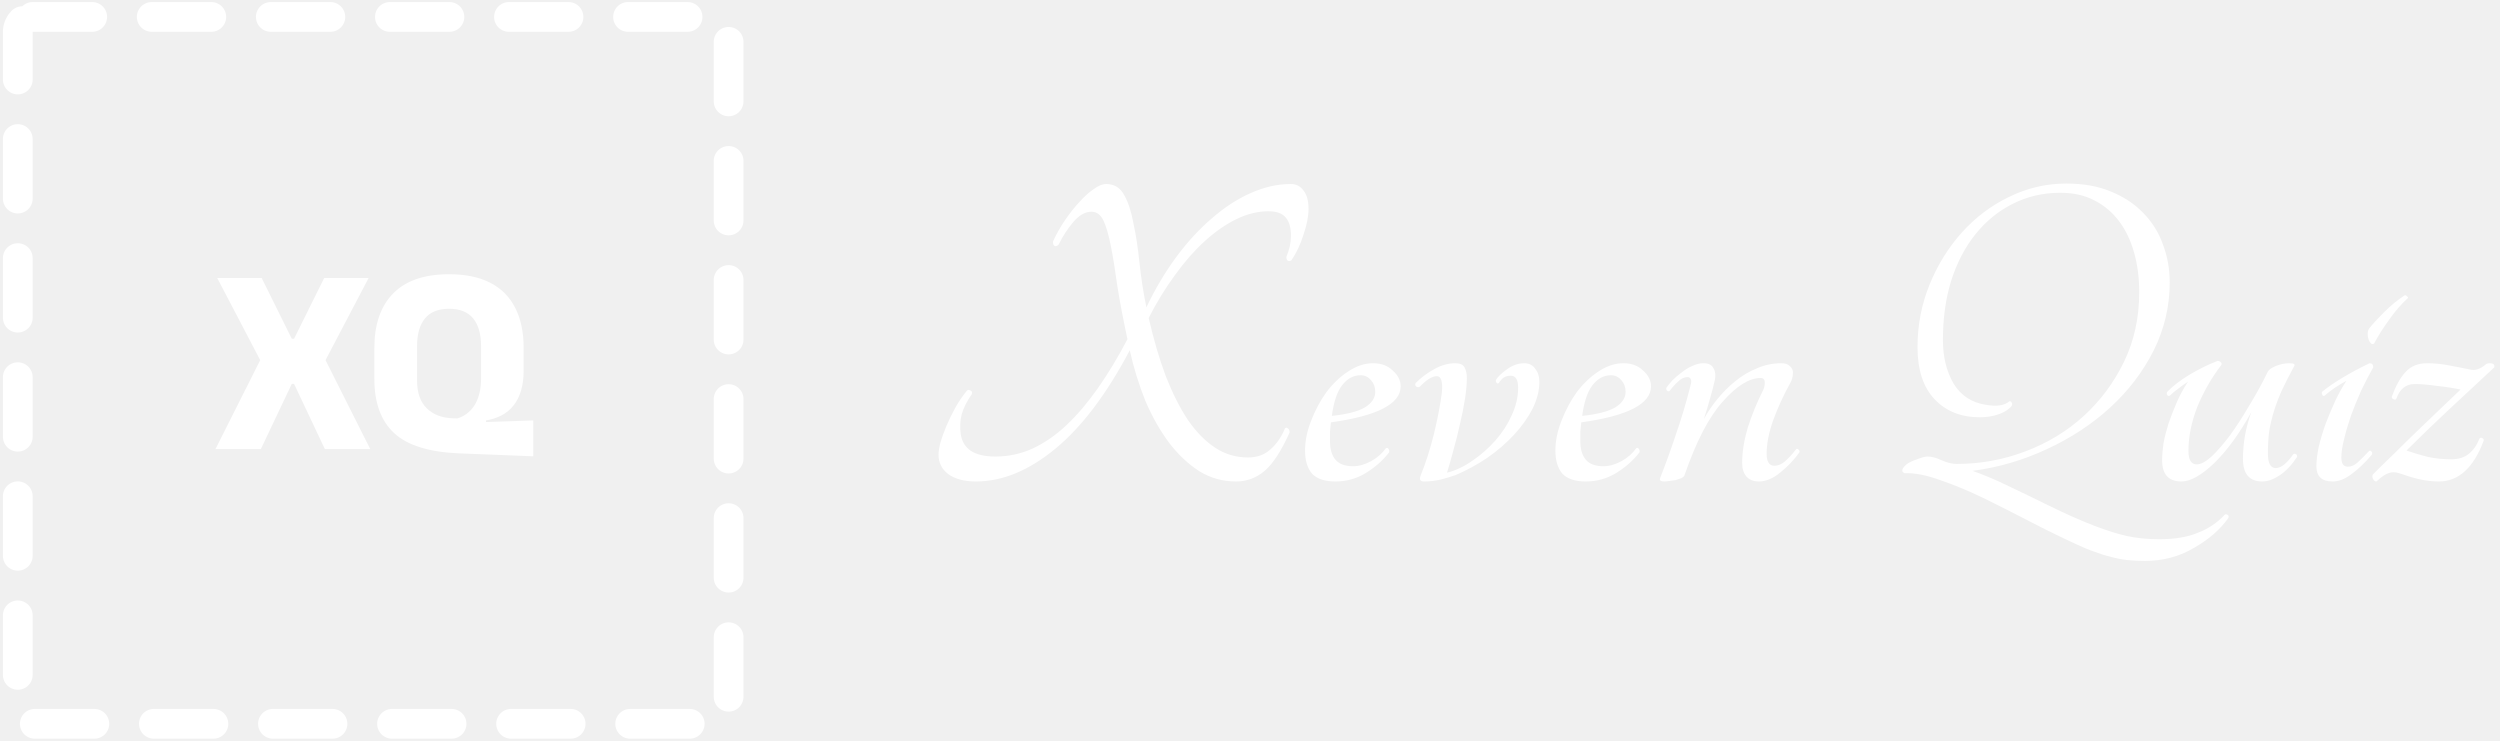
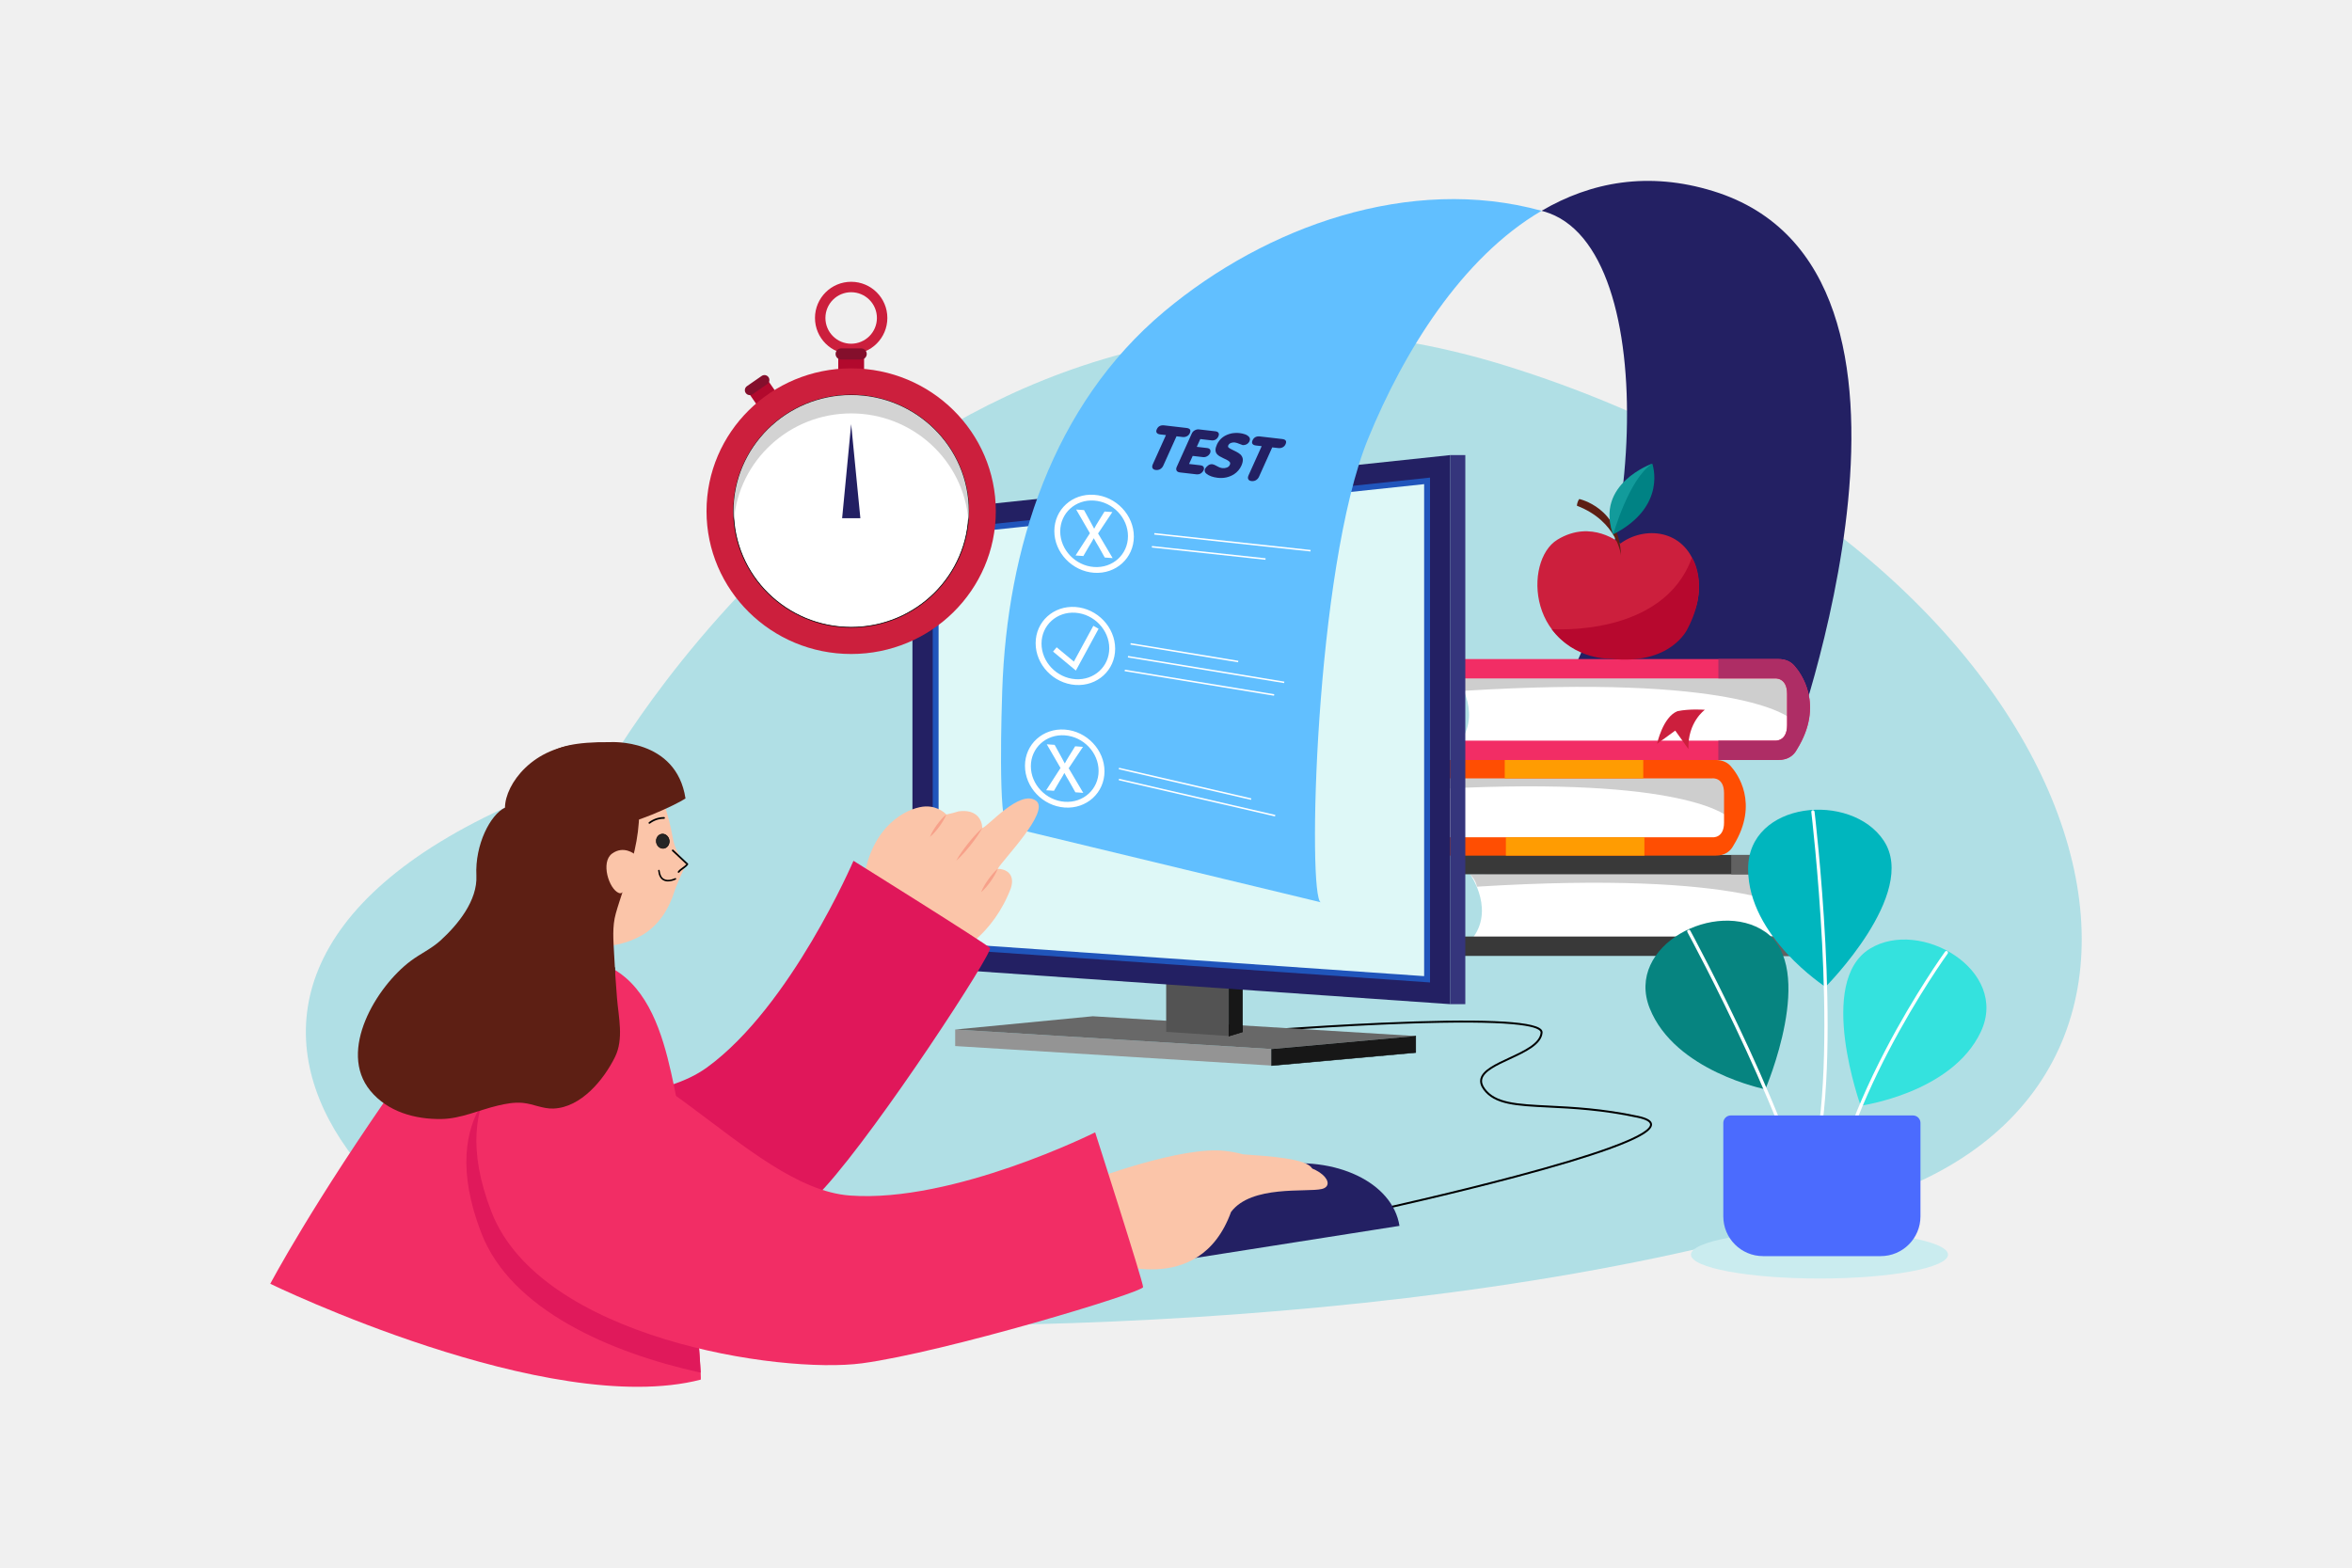
- <svg xmlns="http://www.w3.org/2000/svg" width="270" height="80" viewBox="0 0 270 80" fill="none">
-   <path d="M28.173 48.5H23.271L28.346 38.408V39.362L23.459 30.022H28.26L31.513 36.586H31.759L35.012 30.022H39.812L34.911 39.362V38.408L39.986 48.5H35.084L31.759 41.459H31.513L28.173 48.5ZM57.593 45.406V49.281L49.583 48.963C46.335 48.828 43.998 48.1 42.571 46.779C41.144 45.459 40.431 43.507 40.431 40.924V37.569C40.431 35.034 41.106 33.078 42.455 31.699C43.814 30.311 45.829 29.617 48.499 29.617C50.273 29.617 51.757 29.926 52.952 30.543C54.148 31.159 55.044 32.061 55.642 33.246C56.249 34.422 56.552 35.858 56.552 37.555V40.056C56.552 40.866 56.456 41.584 56.263 42.211C56.08 42.828 55.81 43.358 55.454 43.801C55.107 44.235 54.682 44.587 54.181 44.857C53.68 45.117 53.116 45.3 52.49 45.406V45.58L57.593 45.406ZM48.904 45.175L49.381 45.189C49.757 45.083 50.099 44.914 50.407 44.683C50.716 44.452 50.986 44.163 51.217 43.816C51.449 43.468 51.627 43.054 51.752 42.572C51.887 42.081 51.955 41.526 51.955 40.909V37.382C51.955 36.08 51.67 35.083 51.102 34.389C50.533 33.694 49.665 33.347 48.499 33.347C47.333 33.347 46.465 33.694 45.896 34.389C45.328 35.083 45.043 36.08 45.043 37.382V41.112C45.043 42.413 45.39 43.406 46.084 44.09C46.778 44.775 47.718 45.136 48.904 45.175Z" fill="white" />
-   <rect x="1.921" y="1.828" width="76.769" height="76.343" rx="1.607" stroke="white" stroke-width="3.213" stroke-linecap="round" stroke-dasharray="6.43 6.43" />
-   <path d="M139.424 19.873C139.99 19.873 140.439 20.106 140.771 20.572C141.137 21.004 141.32 21.669 141.32 22.567C141.32 23.365 141.137 24.297 140.771 25.361C140.439 26.425 140.006 27.34 139.474 28.105C139.341 28.204 139.208 28.221 139.075 28.154C138.975 28.055 138.925 27.922 138.925 27.755C139.258 26.957 139.424 26.192 139.424 25.461C139.424 24.596 139.241 23.947 138.876 23.515C138.51 23.049 137.878 22.817 136.98 22.817C135.849 22.817 134.702 23.099 133.538 23.665C132.374 24.23 131.226 25.028 130.096 26.059C128.998 27.057 127.934 28.271 126.903 29.701C125.872 31.098 124.924 32.644 124.059 34.34C124.592 36.668 125.207 38.764 125.905 40.626C126.637 42.488 127.435 44.068 128.3 45.365C129.198 46.662 130.179 47.66 131.243 48.358C132.307 49.057 133.488 49.406 134.785 49.406C135.749 49.406 136.548 49.123 137.179 48.558C137.845 47.992 138.377 47.228 138.776 46.263C138.876 46.163 138.975 46.163 139.075 46.263C139.208 46.33 139.275 46.479 139.275 46.712C138.377 48.708 137.479 50.088 136.581 50.853C135.683 51.617 134.652 52 133.488 52C132.058 52 130.744 51.634 129.547 50.903C128.35 50.138 127.252 49.107 126.254 47.81C125.29 46.513 124.442 45.016 123.71 43.32C123.012 41.59 122.446 39.761 122.014 37.832C119.52 42.555 116.843 46.097 113.982 48.458C111.122 50.819 108.262 52 105.402 52C104.138 52 103.141 51.734 102.409 51.202C101.711 50.67 101.361 49.971 101.361 49.107C101.361 48.774 101.428 48.342 101.561 47.81C101.727 47.244 101.943 46.646 102.209 46.014C102.475 45.382 102.791 44.733 103.157 44.068C103.523 43.403 103.939 42.788 104.404 42.222C104.504 42.089 104.637 42.073 104.803 42.172C104.97 42.239 105.02 42.372 104.953 42.572C104.421 43.337 104.055 44.068 103.856 44.767C103.689 45.465 103.656 46.163 103.756 46.862C103.856 47.627 104.205 48.225 104.803 48.658C105.435 49.09 106.333 49.306 107.497 49.306C108.894 49.306 110.224 49.023 111.488 48.458C112.785 47.859 114.016 47.011 115.18 45.914C116.344 44.816 117.474 43.486 118.572 41.923C119.669 40.36 120.734 38.597 121.765 36.635C121.299 34.473 120.933 32.544 120.667 30.848C120.434 29.152 120.202 27.722 119.969 26.558C119.736 25.361 119.47 24.446 119.171 23.814C118.871 23.183 118.439 22.867 117.874 22.867C117.208 22.867 116.56 23.232 115.928 23.964C115.329 24.663 114.797 25.477 114.332 26.409C114.165 26.575 114.016 26.625 113.883 26.558C113.75 26.458 113.7 26.292 113.733 26.059C114.099 25.261 114.531 24.496 115.03 23.765C115.529 23.033 116.044 22.384 116.577 21.819C117.109 21.22 117.624 20.755 118.123 20.422C118.622 20.056 119.071 19.873 119.47 19.873C120.335 19.873 120.983 20.273 121.415 21.071C121.848 21.836 122.18 22.85 122.413 24.114C122.679 25.344 122.895 26.758 123.062 28.354C123.228 29.95 123.477 31.563 123.81 33.193C124.741 31.231 125.805 29.435 127.003 27.805C128.2 26.176 129.48 24.779 130.844 23.615C132.207 22.418 133.604 21.503 135.034 20.871C136.498 20.206 137.961 19.873 139.424 19.873ZM151.271 41.724C151.271 43.619 148.76 44.916 143.738 45.615C143.705 45.947 143.672 46.28 143.639 46.612C143.639 46.945 143.639 47.294 143.639 47.66C143.639 48.525 143.838 49.19 144.237 49.655C144.636 50.121 145.268 50.354 146.133 50.354C146.765 50.354 147.413 50.171 148.078 49.805C148.744 49.439 149.276 48.974 149.675 48.408C149.808 48.342 149.908 48.375 149.974 48.508C150.041 48.608 150.057 48.724 150.024 48.857C149.359 49.722 148.511 50.47 147.48 51.102C146.482 51.701 145.401 52 144.237 52C143.073 52 142.225 51.717 141.693 51.152C141.194 50.553 140.945 49.722 140.945 48.658C140.945 47.627 141.161 46.562 141.593 45.465C142.026 44.334 142.574 43.303 143.239 42.372C143.938 41.441 144.719 40.693 145.584 40.127C146.482 39.529 147.38 39.229 148.278 39.229C149.176 39.229 149.891 39.495 150.423 40.027C150.988 40.526 151.271 41.092 151.271 41.724ZM146.931 40.526C146.166 40.526 145.501 40.892 144.936 41.624C144.403 42.322 144.038 43.42 143.838 44.916C145.434 44.75 146.615 44.451 147.38 44.018C148.145 43.553 148.527 42.987 148.527 42.322C148.527 41.823 148.378 41.407 148.078 41.075C147.779 40.709 147.397 40.526 146.931 40.526ZM157.223 51.302C156.757 51.468 156.208 51.634 155.576 51.8C154.978 51.934 154.379 52 153.781 52C153.381 52 153.265 51.784 153.431 51.352C153.997 49.955 154.479 48.441 154.878 46.812C155.277 45.149 155.56 43.669 155.726 42.372C155.826 41.208 155.643 40.626 155.177 40.626C154.679 40.626 154.063 41.008 153.332 41.773C153.165 41.84 153.032 41.823 152.933 41.724C152.833 41.624 152.816 41.507 152.883 41.374C153.481 40.776 154.146 40.277 154.878 39.878C155.643 39.445 156.408 39.229 157.173 39.229C157.672 39.229 158.004 39.379 158.171 39.678C158.337 39.977 158.42 40.36 158.42 40.825C158.42 41.457 158.353 42.206 158.22 43.07C158.087 43.935 157.904 44.85 157.672 45.814C157.472 46.745 157.239 47.676 156.973 48.608C156.74 49.506 156.508 50.321 156.275 51.052C157.206 50.819 158.121 50.387 159.019 49.755C159.95 49.123 160.781 48.392 161.513 47.56C162.245 46.729 162.827 45.831 163.259 44.866C163.725 43.869 163.957 42.871 163.957 41.873C163.957 41.008 163.691 40.576 163.159 40.576C162.86 40.576 162.61 40.643 162.411 40.776C162.245 40.875 162.062 41.075 161.862 41.374C161.762 41.441 161.679 41.424 161.613 41.324C161.546 41.225 161.53 41.125 161.563 41.025C161.796 40.659 162.195 40.277 162.76 39.878C163.359 39.445 163.974 39.229 164.606 39.229C165.138 39.229 165.537 39.429 165.803 39.828C166.102 40.194 166.252 40.659 166.252 41.225C166.252 42.189 166.003 43.17 165.504 44.168C165.005 45.132 164.34 46.064 163.508 46.962C162.677 47.859 161.712 48.691 160.615 49.456C159.517 50.188 158.387 50.803 157.223 51.302ZM178.309 41.724C178.309 43.619 175.798 44.916 170.776 45.615C170.743 45.947 170.71 46.28 170.676 46.612C170.676 46.945 170.676 47.294 170.676 47.66C170.676 48.525 170.876 49.19 171.275 49.655C171.674 50.121 172.306 50.354 173.171 50.354C173.803 50.354 174.451 50.171 175.116 49.805C175.781 49.439 176.313 48.974 176.713 48.408C176.846 48.342 176.945 48.375 177.012 48.508C177.078 48.608 177.095 48.724 177.062 48.857C176.397 49.722 175.549 50.47 174.518 51.102C173.52 51.701 172.439 52 171.275 52C170.111 52 169.263 51.717 168.731 51.152C168.232 50.553 167.983 49.722 167.983 48.658C167.983 47.627 168.199 46.562 168.631 45.465C169.063 44.334 169.612 43.303 170.277 42.372C170.976 41.441 171.757 40.693 172.622 40.127C173.52 39.529 174.418 39.229 175.316 39.229C176.214 39.229 176.929 39.495 177.461 40.027C178.026 40.526 178.309 41.092 178.309 41.724ZM173.969 40.526C173.204 40.526 172.539 40.892 171.973 41.624C171.441 42.322 171.075 43.42 170.876 44.916C172.472 44.75 173.653 44.451 174.418 44.018C175.183 43.553 175.565 42.987 175.565 42.322C175.565 41.823 175.416 41.407 175.116 41.075C174.817 40.709 174.434 40.526 173.969 40.526ZM193.988 48.508C194.055 48.441 194.138 48.458 194.238 48.558C194.338 48.624 194.371 48.724 194.338 48.857C193.739 49.689 193.04 50.42 192.242 51.052C191.477 51.684 190.712 52 189.948 52C189.382 52 188.933 51.817 188.601 51.451C188.301 51.085 188.152 50.603 188.152 50.005C188.152 48.841 188.351 47.577 188.75 46.213C189.183 44.85 189.748 43.469 190.446 42.073C190.546 41.84 190.596 41.59 190.596 41.324C190.596 40.992 190.446 40.825 190.147 40.825C188.917 40.825 187.553 41.674 186.056 43.37C184.56 45.033 183.18 47.693 181.916 51.352C181.883 51.451 181.766 51.551 181.567 51.651C181.4 51.717 181.201 51.784 180.968 51.85C180.735 51.884 180.502 51.917 180.27 51.95C180.037 51.983 179.854 52 179.721 52C179.555 52 179.422 51.967 179.322 51.9C179.255 51.834 179.255 51.717 179.322 51.551C179.887 50.121 180.453 48.558 181.018 46.862C181.617 45.132 182.132 43.403 182.564 41.674C182.664 41.341 182.681 41.108 182.614 40.975C182.548 40.809 182.431 40.726 182.265 40.726C181.899 40.726 181.55 40.892 181.217 41.225C180.885 41.524 180.586 41.856 180.32 42.222C180.22 42.289 180.12 42.272 180.02 42.172C179.954 42.073 179.937 41.973 179.97 41.873C180.137 41.64 180.353 41.374 180.619 41.075C180.918 40.776 181.251 40.493 181.617 40.227C181.982 39.928 182.365 39.695 182.764 39.529C183.163 39.329 183.562 39.229 183.961 39.229C184.527 39.229 184.892 39.412 185.059 39.778C185.258 40.111 185.308 40.526 185.208 41.025C185.042 41.757 184.859 42.455 184.66 43.12C184.493 43.752 184.277 44.467 184.011 45.265C184.41 44.534 184.892 43.819 185.458 43.12C186.056 42.389 186.705 41.74 187.403 41.175C188.135 40.576 188.917 40.111 189.748 39.778C190.579 39.412 191.461 39.229 192.392 39.229C192.791 39.229 193.09 39.329 193.29 39.529C193.523 39.728 193.639 39.961 193.639 40.227C193.639 40.693 193.523 41.108 193.29 41.474C192.591 42.738 191.993 44.051 191.494 45.415C191.028 46.745 190.796 47.943 190.796 49.007C190.796 49.871 191.078 50.304 191.644 50.304C192.009 50.304 192.375 50.154 192.741 49.855C193.107 49.556 193.523 49.107 193.988 48.508ZM223.154 19.823C224.984 19.823 226.58 20.106 227.944 20.672C229.34 21.237 230.504 22.002 231.436 22.966C232.4 23.931 233.115 25.062 233.581 26.359C234.079 27.656 234.329 29.036 234.329 30.499C234.329 33.093 233.747 35.554 232.583 37.882C231.419 40.177 229.856 42.222 227.894 44.018C225.931 45.814 223.653 47.311 221.059 48.508C218.498 49.705 215.821 50.487 213.028 50.853C213.892 51.152 214.84 51.534 215.871 52C216.902 52.499 217.983 53.014 219.114 53.547C220.244 54.112 221.408 54.677 222.606 55.243C223.803 55.808 225 56.324 226.198 56.789C227.495 57.288 228.659 57.654 229.69 57.886C230.754 58.119 231.918 58.236 233.182 58.236C234.878 58.236 236.274 58.003 237.372 57.537C238.503 57.105 239.467 56.456 240.265 55.592C240.332 55.525 240.432 55.525 240.565 55.592C240.698 55.658 240.731 55.775 240.664 55.941C239.767 57.205 238.519 58.286 236.923 59.184C235.36 60.115 233.597 60.58 231.635 60.58C230.937 60.58 230.288 60.547 229.69 60.481C229.124 60.414 228.542 60.298 227.944 60.131C227.378 59.998 226.796 59.816 226.198 59.583C225.599 59.383 224.95 59.117 224.252 58.785C222.589 58.02 220.893 57.188 219.164 56.29C217.434 55.392 215.755 54.544 214.125 53.746C212.529 52.981 210.999 52.349 209.536 51.85C208.072 51.318 206.792 51.069 205.694 51.102C205.528 51.035 205.445 50.936 205.445 50.803C205.445 50.636 205.595 50.42 205.894 50.154C206.16 49.955 206.542 49.772 207.041 49.605C207.54 49.406 207.923 49.306 208.189 49.306C208.621 49.306 209.12 49.439 209.685 49.705C210.284 49.971 210.833 50.104 211.331 50.104C213.892 50.104 216.353 49.655 218.715 48.757C221.109 47.859 223.204 46.596 225 44.966C226.829 43.303 228.293 41.341 229.39 39.08C230.488 36.818 231.036 34.307 231.036 31.547C231.036 30.017 230.854 28.604 230.488 27.306C230.122 25.976 229.573 24.829 228.841 23.864C228.11 22.9 227.212 22.151 226.148 21.619C225.117 21.087 223.903 20.821 222.506 20.821C220.644 20.821 218.931 21.22 217.368 22.018C215.838 22.783 214.508 23.864 213.377 25.261C212.246 26.658 211.365 28.337 210.733 30.3C210.134 32.228 209.835 34.374 209.835 36.735C209.835 38.531 210.217 40.094 210.982 41.424C211.78 42.721 212.944 43.486 214.474 43.719C215.638 43.919 216.47 43.802 216.969 43.37C217.068 43.303 217.152 43.32 217.218 43.42C217.318 43.519 217.334 43.652 217.268 43.819C217.002 44.184 216.553 44.484 215.921 44.717C215.289 44.949 214.591 45.066 213.826 45.066C211.797 45.066 210.167 44.417 208.937 43.12C207.706 41.823 207.091 39.944 207.091 37.483C207.091 35.122 207.524 32.877 208.388 30.749C209.253 28.62 210.417 26.741 211.88 25.111C213.344 23.482 215.04 22.201 216.969 21.27C218.931 20.306 220.993 19.823 223.154 19.823ZM235.604 52C234.207 52 233.509 51.235 233.509 49.705C233.509 49.173 233.559 48.558 233.659 47.859C233.792 47.161 233.975 46.446 234.207 45.714C234.473 44.949 234.773 44.184 235.105 43.42C235.438 42.655 235.837 41.923 236.303 41.225C235.937 41.457 235.588 41.707 235.255 41.973C234.922 42.206 234.623 42.455 234.357 42.721C234.257 42.788 234.157 42.771 234.058 42.671C233.991 42.538 233.991 42.422 234.058 42.322C234.623 41.724 235.421 41.108 236.452 40.476C237.516 39.844 238.531 39.346 239.495 38.98C239.662 38.98 239.778 39.03 239.844 39.129C239.944 39.196 239.961 39.296 239.894 39.429C238.83 40.825 237.965 42.339 237.3 43.968C236.668 45.598 236.352 47.178 236.352 48.708C236.352 49.672 236.652 50.154 237.25 50.154C237.683 50.154 238.215 49.871 238.847 49.306C239.479 48.708 240.144 47.943 240.842 47.011C241.541 46.047 242.239 44.966 242.937 43.769C243.669 42.572 244.334 41.358 244.933 40.127C245.033 39.928 245.315 39.728 245.781 39.529C246.28 39.329 246.779 39.229 247.277 39.229C247.776 39.229 247.926 39.362 247.726 39.628C247.261 40.493 246.845 41.308 246.479 42.073C246.147 42.804 245.864 43.536 245.631 44.268C245.398 44.999 245.215 45.748 245.082 46.513C244.983 47.244 244.933 48.059 244.933 48.957C244.933 50.021 245.215 50.553 245.781 50.553C246.346 50.553 246.978 50.054 247.677 49.057C247.776 48.99 247.876 48.99 247.976 49.057C248.076 49.123 248.109 49.223 248.076 49.356C247.51 50.221 246.878 50.886 246.18 51.352C245.515 51.784 244.9 52 244.334 52C242.937 52 242.239 51.185 242.239 49.556C242.239 47.859 242.538 46.18 243.137 44.517C241.873 46.812 240.543 48.641 239.146 50.005C237.749 51.335 236.569 52 235.604 52ZM256.408 37.084C256.308 37.184 256.192 37.184 256.059 37.084C255.959 36.984 255.876 36.851 255.81 36.685C255.743 36.486 255.71 36.286 255.71 36.086C255.71 35.854 255.76 35.654 255.859 35.488C256.225 35.022 256.757 34.44 257.456 33.742C258.187 33.01 258.936 32.395 259.701 31.896C259.767 31.863 259.85 31.896 259.95 31.996C260.05 32.062 260.083 32.129 260.05 32.195C259.351 32.827 258.686 33.592 258.054 34.49C257.423 35.355 256.874 36.219 256.408 37.084ZM251.07 42.721C250.971 42.788 250.887 42.771 250.821 42.671C250.754 42.538 250.738 42.422 250.771 42.322C252.002 41.324 253.714 40.293 255.909 39.229C256.175 39.229 256.308 39.379 256.308 39.678C255.876 40.443 255.444 41.275 255.011 42.172C254.612 43.07 254.246 43.968 253.914 44.866C253.615 45.731 253.365 46.579 253.166 47.41C252.966 48.209 252.866 48.874 252.866 49.406C252.866 50.071 253.099 50.404 253.565 50.404C253.93 50.404 254.28 50.254 254.612 49.955C254.978 49.622 255.394 49.206 255.859 48.708C255.926 48.641 256.009 48.658 256.109 48.757C256.209 48.824 256.225 48.94 256.159 49.107C255.427 49.971 254.695 50.67 253.964 51.202C253.265 51.734 252.584 52 251.918 52C250.754 52 250.172 51.451 250.172 50.354C250.172 49.755 250.256 49.057 250.422 48.259C250.621 47.427 250.871 46.596 251.17 45.764C251.503 44.9 251.852 44.068 252.218 43.27C252.617 42.438 253.016 41.724 253.415 41.125C253.049 41.324 252.633 41.574 252.168 41.873C251.736 42.172 251.37 42.455 251.07 42.721ZM259.901 48.658C260.666 48.924 261.447 49.157 262.246 49.356C263.077 49.522 263.892 49.605 264.69 49.605C265.521 49.605 266.17 49.406 266.636 49.007C267.134 48.608 267.517 48.059 267.783 47.361C267.883 47.261 267.982 47.244 268.082 47.311C268.215 47.377 268.265 47.477 268.232 47.61C267.134 50.537 265.521 52 263.393 52C262.695 52 261.98 51.917 261.248 51.751C260.549 51.584 259.834 51.368 259.103 51.102C258.67 50.969 258.288 50.969 257.955 51.102C257.623 51.202 257.19 51.501 256.658 52C256.492 52 256.376 51.917 256.309 51.751C256.209 51.584 256.193 51.418 256.259 51.252C256.991 50.52 257.772 49.755 258.604 48.957C259.435 48.126 260.267 47.311 261.098 46.513C261.93 45.714 262.744 44.933 263.543 44.168C264.341 43.403 265.072 42.705 265.738 42.073C264.973 41.906 264.108 41.773 263.144 41.674C262.212 41.541 261.431 41.474 260.799 41.474C259.834 41.474 259.169 42.006 258.803 43.07C258.737 43.17 258.637 43.187 258.504 43.12C258.371 43.054 258.305 42.971 258.305 42.871C258.737 41.674 259.236 40.776 259.801 40.177C260.367 39.545 261.148 39.229 262.146 39.229C262.911 39.229 263.726 39.312 264.59 39.479C265.488 39.645 266.17 39.778 266.636 39.878C267.001 39.977 267.317 39.977 267.583 39.878C267.883 39.778 268.165 39.612 268.431 39.379C268.531 39.279 268.681 39.229 268.88 39.229C269.28 39.229 269.446 39.379 269.379 39.678C267.55 41.374 265.854 42.954 264.291 44.417C262.761 45.847 261.298 47.261 259.901 48.658Z" fill="white" />
+ <svg xmlns="http://www.w3.org/2000/svg" viewBox="0 0 4680 3120">
+   <defs>
+     <style>.cls-1,.cls-4{fill:#fff;}.cls-1{opacity:0;}.cls-2{fill:#b0dfe5;}.cls-3{fill:#232063;}.cls-5{fill:#cecece;}.cls-6{fill:#393939;}.cls-7{fill:#ff4e02;}.cls-8{fill:#f22d65;}.cls-9{fill:#ff9c02;}.cls-10{fill:#ae2d65;}.cls-11{fill:#cc1f3d;}.cls-12{fill:#616161;}.cls-13{fill:#5d1f14;}.cls-14{fill:#008284;}.cls-15{fill:#129b9b;}.cls-16{fill:#b7082e;}.cls-17{fill:#949494;}.cls-18{fill:#171717;}.cls-19{fill:#686868;}.cls-20{fill:#535353;}.cls-21{fill:#2055bb;}.cls-22{fill:#def8f7;}.cls-23{fill:#35357c;}.cls-24{fill:#61bfff;}.cls-25{fill:#b2092d;}.cls-26{fill:#840f2c;}.cls-27{fill:#d3d3d3;}.cls-28{fill:#fbc5a9;}.cls-29{fill:#f7a18a;}.cls-30{fill:#e0175a;}.cls-31{fill:#e0195b;}.cls-32{fill:#c4c4c4;}.cls-33{fill:#252525;}.cls-34{fill:#caecef;}.cls-35{fill:#068480;}.cls-36{fill:#34e2de;}.cls-37{fill:#00b6be;}.cls-38{fill:#4b6bfe;}</style>
+   </defs>
+   <g id="_05" data-name="05">
+     <rect id="_05-2" data-name="05" class="cls-1" width="4680" height="3120" />
+     <path class="cls-2" d="M2999.15,728.7C1856.4,371.58,1206.67,1529.58,1206.67,1529.58,122,1881.42,734.91,2568.72,1306.82,2617.74s1695.33,24.51,2442.22-238S4141.89,1085.82,2999.15,728.7Z" />
+     <path class="cls-3" d="M3409.22,380.46c-129.37-40-243.69-18.36-341.78,39.08q2.23.61,4.47,1.26c245.66,69.66,194.33,770,0,1004.63,275,7.33,491.31,69.66,491.31,69.66S3918.88,538.12,3409.22,380.46Z" />
+     <path class="cls-4" d="M2922.31,1876.24h664.78l3.32-145.2-664.8,9.42S2979.75,1816.85,2922.31,1876.24Z" />
+     <path class="cls-5" d="M2924.76,1740c12.47,11.61,14,24.66,14,24.66,539.52-33.29,642.79,49.38,651.67,56.47l-9-97Z" />
+     <path class="cls-6" d="M3595.39,1714.21a.93.93,0,0,0-.16-.18c-.53-.58-1.07-1.15-1.67-1.72l0,0c-6.6-6.41-16.09-10.81-29.79-10.81H2912.3V1740h644.81s24.42-2.7,24.42,30.85V1833c0,33.58-24.42,30.83-24.42,30.83H2912.3v38.56h651.45c20.46,0,31.61-9.82,37.65-21.44,54.91-88.94,7.2-151.86-5.12-165.73C3596,1714.86,3595.7,1714.56,3595.39,1714.21Z" />
+     <path class="cls-4" d="M2806,1678.11h629.76l3.15-137.56-629.8,8.93S2860.38,1621.84,2806,1678.11Z" />
+     <path class="cls-5" d="M2808.31,1549.08c11.79,11,13.25,23.35,13.25,23.35,511.07-31.53,608.92,46.8,617.33,53.5l-8.57-91.93Z" />
+     <path class="cls-7" d="M3443.6,1524.61l-.16-.18c-.49-.54-1-1.1-1.56-1.64l0,0v0c-6.25-6.06-15.26-10.24-28.21-10.24H2796.49v36.53h610.84s23.15-2.57,23.15,29.22v58.84c0,31.78-23.15,29.22-23.15,29.22H2796.49v36.51h617.15c19.37,0,29.93-9.31,35.65-20.29,52-84.26,6.84-143.9-4.85-157C3444.19,1525.23,3443.89,1524.93,3443.6,1524.61Z" />
+     <path class="cls-4" d="M2896.68,1486.41h664.8l3.31-145.2-664.8,9.41S2954.14,1427,2896.68,1486.41Z" />
+     <path class="cls-5" d="M2899.14,1350.21c12.47,11.6,14,24.63,14,24.63,539.48-33.27,642.78,49.39,651.64,56.49l-9-97Z" />
+     <path class="cls-8" d="M3569.79,1324.37l-.18-.19c-.52-.56-1.08-1.15-1.65-1.72l0,0v0c-6.59-6.41-16.1-10.82-29.77-10.82H2886.67v38.57h644.82s24.44-2.72,24.44,30.85v62.1c0,33.54-24.44,30.82-24.44,30.82H2886.67v38.57h651.49c20.43,0,31.59-9.84,37.62-21.44,54.91-88.94,7.2-151.86-5.1-165.75C3570.41,1325,3570.09,1324.71,3569.79,1324.37Z" />
+     <rect class="cls-9" x="2994.11" y="1512.55" width="275.66" height="36.54" />
+     <rect class="cls-9" x="2996.4" y="1666.36" width="275.65" height="36.52" />
+     <path class="cls-10" d="M3569.79,1324.37l-.18-.19c-.52-.56-1.08-1.15-1.65-1.72l0,0v0c-6.59-6.41-16.1-10.82-29.77-10.82h-119v38.57h112.37s24.44-2.72,24.44,30.85v62.1c0,33.54-24.44,30.82-24.44,30.82H3419.12v38.57h119c20.43,0,31.59-9.84,37.62-21.44,54.91-88.94,7.2-151.86-5.1-165.75C3570.41,1325,3570.09,1324.71,3569.79,1324.37Z" />
+     <path class="cls-11" d="M3337.79,1415.38c-29.21,11.55-40.59,65-40.59,65l36.17-26.35,26.23,36.69c-1.67-53.74,32.72-78.09,32.72-78.09S3362,1410.25,3337.79,1415.38Z" />
+     <path class="cls-12" d="M3595.4,1714.2l-.18-.19c-.52-.56-1.07-1.14-1.65-1.72l0,0v0c-6.59-6.41-16.09-10.82-29.77-10.82h-119V1740h112.37s24.43-2.72,24.43,30.85V1833c0,33.55-24.43,30.83-24.43,30.83H3444.74v38.56h119c20.43,0,31.59-9.83,37.63-21.44,54.91-88.94,7.19-151.86-5.11-165.75C3596,1714.86,3595.7,1714.54,3595.4,1714.2Z" />
+     <path class="cls-11" d="M3224.22,1081.73s-57-49.41-125.41-7.6-59.3,233.36,114,234.11c137.75.61,185.47-101.09,161.91-178.62S3271.35,1046.76,3224.22,1081.73Z" />
+     <path class="cls-13" d="M3142.5,993.17c-4.47,5.35-4.78,13.33-4.78,13.33,81.15,31.21,87.71,99,87.71,99C3222.75,1010.11,3142.5,993.17,3142.5,993.17Z" />
+     <path class="cls-14" d="M3210,1063.5c108.93-55.94,77.68-140.83,77.68-140.83C3171.39,987.42,3210,1063.5,3210,1063.5Z" />
+     <path class="cls-15" d="M3210,1063.5s31.4-111,77.68-140.83C3287.7,922.67,3172.68,963.07,3210,1063.5Z" />
+     <path class="cls-16" d="M3087.54,1252c45.64,61.94,116.32,58.92,116.32,58.92,121.25,14.17,154.07-59.57,154.07-59.57,45.66-87.52,8.66-141.84,8.66-141.84C3309.93,1269.14,3087.54,1252,3087.54,1252Z" />
+     <path d="M3259.57,2220.79c-70.82-15.18-130.11-18.12-177.74-20.48-63.9-3.17-106.11-5.26-127.09-34-5-6.88-6.72-13.11-5.18-19.05,4-15.38,28.75-26.88,55-39.07,30.88-14.34,62.82-29.17,64.82-52.85a8.59,8.59,0,0,0-2.81-6.91c-17.14-17.18-124.3-21.57-318.53-13-144.3,6.33-285.48,17.76-286.88,17.87l.31,3.85c1.41-.11,142.52-11.53,286.75-17.86,240.5-10.55,304.38.66,315.61,11.92a4.85,4.85,0,0,1,1.7,3.86c-1.81,21.44-32.72,35.79-62.6,49.67-27.09,12.57-52.68,24.45-57.11,41.6-1.81,7,.14,14.53,5.81,22.3,22.07,30.22,65,32.35,130,35.57,47.5,2.36,106.61,5.29,177.13,20.4,16.07,3.44,24.58,8.08,24.59,13.4,0,7.35-14.34,21.29-82.8,46-44.59,16.09-106.81,34.8-184.91,55.59-133,35.43-267.82,65-269.17,65.32l.83,3.78c1.35-.29,136.21-29.91,269.33-65.36,78.21-20.82,140.53-39.56,185.23-55.69,26.61-9.6,47.21-18.38,61.25-26.1,16.23-8.92,24.12-16.62,24.1-23.54C3287.2,2230.39,3278.15,2224.77,3259.57,2220.79Z" />
+     <path class="cls-3" d="M2532.2,2319.06c-125.86,19.8-216.84,105.93-203.24,192.35l455.71-71.71C2771.07,2353.27,2658,2299.25,2532.2,2319.06Z" />
+     <polygon class="cls-17" points="1900.61 2081.85 2530.37 2120.71 2530.37 2087.83 1900.61 2048.97 1900.61 2081.85" />
+     <polygon class="cls-18" points="2530.37 2120.71 2817.02 2094.8 2817.02 2061.92 2530.37 2087.83 2530.37 2120.71" />
+     <path d="M2529.9,2087.39v33.85l287.17-26,.43,0V2061.4l-287.17,25.95Zm.95.88,285.69-25.82v31.92l-285.69,25.82Z" />
+     <polygon class="cls-19" points="1900.61 2048.97 2530.37 2087.83 2817.02 2061.92 2174.57 2022.54 1900.61 2048.97" />
+     <polygon class="cls-20" points="2320.45 2053.62 2445.34 2061.92 2445.34 1938.47 2320.45 1938.47 2320.45 2053.62" />
+     <polygon class="cls-18" points="2445.34 2061.92 2472.36 2053.62 2472.36 1938.47 2445.34 1938.47 2445.34 2061.92" />
+     <path d="M2444.86,2062.57l28-8.6V1938h-28Zm1-123.62h26.06v114.31l-26.06,8Z" />
+     <polygon class="cls-3" points="1815.58 1924.08 2885.78 1998.48 2885.78 905.7 1815.58 1019.29 1815.58 1924.08" />
+     <polygon class="cls-21" points="1855.91 1886.46 2845.45 1955.25 2845.45 950.53 1855.91 1055.57 1855.91 1886.46" />
+     <polygon class="cls-22" points="2404.98 1009.06 2299.29 1020.28 2299.28 1020.28 2228.34 1027.81 2024.93 1049.4 1867.61 1066.09 1867.61 1875.53 1900.55 1877.83 2246.2 1901.85 2314.88 1906.63 2372.93 1910.66 2833.75 1942.7 2833.75 963.55 2610.01 987.3 2404.98 1009.06" />
+     <rect class="cls-23" x="2885.78" y="905.69" width="29.89" height="1092.79" />
+     <path class="cls-24" d="M2316.72,619.85c-222.49,186.25-313,472.05-322.47,754.24-.9,27.06-9.09,266.56,10.7,271.33.08,0,618.45,149.16,623.29,150.31-26.92-6.43-12.13-663.23,94.15-923,69.93-170.9,185.37-359.72,345.05-453.2C2805.8,347.44,2518.82,450.68,2316.72,619.85Z" />
+     <polygon class="cls-4" points="2136.79 1316.7 2102.54 1288.23 2095.35 1296.8 2140.75 1334.54 2185.95 1251.41 2175.53 1245.44 2136.79 1316.7" />
+     <path class="cls-4" d="M2139.93,1208c-43.63-3.07-79.16,29.23-79.22,72s35.38,80.08,79,83.15,79.17-29.23,79.22-72S2183.55,1211.11,2139.93,1208Zm-.2,143.67c-37.17-2.61-67.36-34.39-67.31-70.84s30.32-64,67.49-61.35,67.36,34.4,67.31,70.84S2176.9,1354.33,2139.73,1351.71Z" />
+     <path class="cls-4" d="M2118.7,1452c-43.62-3.08-79.16,29.23-79.21,72s35.38,80.07,79,83.15,79.16-29.24,79.22-72S2162.33,1455.07,2118.7,1452Zm-.19,143.67c-37.17-2.61-67.36-34.39-67.31-70.84s30.32-64,67.49-61.35,67.36,34.4,67.31,70.84S2155.68,1598.29,2118.51,1595.67Z" />
+     <path class="cls-4" d="M2154.9,1486.36l-15.55-1.1-12.79,20.59c-3,4.88-5.33,8.77-7.83,13.65-2.41-4.84-5-9.56-7.89-14.75l-12.32-22.36-15.66-1.11,27.37,47.17-28.59,44.3,15.54,1.09,11.27-19.35c4.54-7.17,7.07-11.64,9.42-16.13,2.8,5.24,5.84,10.43,10,17.36l11.91,21.12,15.68,1.11-29-49Z" />
+     <path class="cls-4" d="M2177.13,984.77c-43.62-3.07-79.16,29.23-79.22,72s35.39,80.08,79,83.15,79.16-29.23,79.22-72S2220.76,987.84,2177.13,984.77Zm-.19,143.67c-37.17-2.61-67.36-34.39-67.31-70.84s30.32-64,67.49-61.35,67.36,34.4,67.31,70.84S2214.1,1131.06,2176.94,1128.44Z" />
+     <path class="cls-4" d="M2213.33,1019.13l-15.55-1.1L2185,1038.62c-3,4.89-5.33,8.77-7.83,13.65-2.41-4.84-5-9.56-7.89-14.75L2157,1015.16l-15.66-1.1,27.36,47.16-28.58,44.3,15.54,1.1,11.27-19.35c4.54-7.18,7.07-11.64,9.42-16.14,2.8,5.25,5.83,10.43,10,17.36l11.91,21.12,15.68,1.11-29-49Z" />
+     <rect class="cls-4" x="2450.75" y="922.82" width="3" height="312.73" transform="translate(1115.81 3401.28) rotate(-83.83)" />
+     <rect class="cls-4" x="2403.52" y="986.63" width="3" height="227.43" transform="translate(1052.62 3373.2) rotate(-83.83)" />
+     <rect class="cls-4" x="2398.39" y="1174.94" width="3" height="315.09" transform="translate(695.97 3484.61) rotate(-80.67)" />
+     <rect class="cls-4" x="2355.16" y="1190.46" width="3" height="217.08" transform="translate(692.79 3413.9) rotate(-80.67)" />
+     <rect class="cls-4" x="2385.15" y="1208.11" width="3" height="301.19" transform="translate(659 3493.51) rotate(-80.67)" />
+     <rect class="cls-4" x="2380.51" y="1427.95" width="3" height="319.16" transform="translate(297.8 3549.74) rotate(-76.96)" />
+     <rect class="cls-4" x="2356.63" y="1425.04" width="3" height="270.12" transform="translate(306.03 3505.24) rotate(-76.96)" />
+     <path class="cls-3" d="M2360.76,851.7l-44.12-5.11q-10.82-1.25-14.9,7.83-1.9,4.22-.1,6.83c1.24,1.83,3.55,2.94,6.9,3.33L2320,865.9l-26.1,57.93c-1.47,3.28-1.64,6-.5,8s3.23,3.15,6.42,3.52a14.1,14.1,0,0,0,8.78-1.73,15.38,15.38,0,0,0,6.3-7.38L2341,868.33l11.69,1.35a14.79,14.79,0,0,0,9.07-1.48,12.3,12.3,0,0,0,5.75-6.17Q2371.57,852.94,2360.76,851.7Z" />
+     <path class="cls-3" d="M2418.59,858.39l-32.94-3.81a14.08,14.08,0,0,0-8.11,1.71,13.32,13.32,0,0,0-6.38,7l-11.08,24.61-18.68,41.47q-1.82,4-.26,7.18c1.14,2.07,3.39,3.29,6.74,3.68l32.19,3.72q5.52.65,9.16-1.71a14.14,14.14,0,0,0,5.62-6.44,7.11,7.11,0,0,0,.16-6.39q-1.38-2.8-6.84-3.44L2366,923.37l7.2-16,20.56,2.37a13,13,0,0,0,8.46-1.91,13.21,13.21,0,0,0,5.56-6,8,8,0,0,0,.3-6.68c-1.06-2-3.11-3.13-6.17-3.49l-20.55-2.37,7-15.47,22.13,2.56a13.21,13.21,0,0,0,8.61-1.65,14.38,14.38,0,0,0,5.2-6.12c1.3-2.89,1.41-5.22.31-7S2421.6,858.74,2418.59,858.39Z" />
+     <path class="cls-3" d="M2477.38,864.39A45.2,45.2,0,0,0,2467,862a56.59,56.59,0,0,0-16,.43q-20.93,4.41-29.31,21.69-3,6.61-3.05,11a12.53,12.53,0,0,0,2.37,8,21,21,0,0,0,5.5,4.76,84.37,84.37,0,0,0,8.17,4.28q4.26,2,5.25,2.45a23.87,23.87,0,0,1,6.67,4.47q2.13,2.48.44,6.22a9.76,9.76,0,0,1-5.86,5.23,19.24,19.24,0,0,1-8.67,1.16,9.3,9.3,0,0,0-2-.35,20.23,20.23,0,0,1-6-2.11l-1.73-.88L2420,926.9c-.91-.48-1.47-.77-1.69-.87a17.82,17.82,0,0,0-5.94-2.11,11.82,11.82,0,0,0-8.38,2.3,23,23,0,0,0-6.33,6.85q-2,5.8,2.64,9.55,8,6.58,22.65,8.29a51.64,51.64,0,0,0,17.1-.74,49,49,0,0,0,15.45-6.34,40.43,40.43,0,0,0,14.89-17.63q3.18-7.53,2.46-13a15.76,15.76,0,0,0-4.52-8.6,38.28,38.28,0,0,0-8.23-5.51q-6.21-3.24-9.51-4.74-4.78-2.28-6.33-4-1.36-1.5.06-4.67a10.14,10.14,0,0,1,5.44-4.3,16.5,16.5,0,0,1,7.3-.76,32.17,32.17,0,0,1,8.24,2.43,67.54,67.54,0,0,0,7.31,2.76,15.29,15.29,0,0,0,8.27-1.82,13.16,13.16,0,0,0,5.39-6q2.11-4.68-.75-8.28A18.79,18.79,0,0,0,2477.38,864.39Z" />
+     <path class="cls-3" d="M2551.27,873.74l-44.12-5.11q-10.82-1.25-14.9,7.83-1.9,4.21-.1,6.83c1.24,1.83,3.55,2.94,6.9,3.33l11.44,1.32-26.1,57.94q-2.2,4.92-.5,8t6.42,3.52a14.1,14.1,0,0,0,8.78-1.73,15.38,15.38,0,0,0,6.3-7.38l26.09-57.93,11.69,1.35a14.79,14.79,0,0,0,9.07-1.48,12.3,12.3,0,0,0,5.75-6.17Q2562.09,875,2551.27,873.74Z" />
+     <path class="cls-11" d="M1693.65,560.81a72,72,0,1,0,72,72A72,72,0,0,0,1693.65,560.81Zm0,123.25a51.24,51.24,0,1,1,51.24-51.24A51.3,51.3,0,0,1,1693.65,684.06Z" />
+     <rect class="cls-25" x="1667.94" y="708.91" width="51.41" height="39.58" />
+     <rect class="cls-26" x="1662.64" y="693.41" width="62.02" height="22.03" rx="11.02" />
+     <rect class="cls-25" x="1495.96" y="766.55" width="45.74" height="35.21" transform="translate(-176.09 1005.48) rotate(-34.75)" />
+     <path class="cls-26" d="M1515.55,748.22l-29.23,20.27a9.8,9.8,0,0,0,11.17,16.11l29.24-20.27a9.8,9.8,0,0,0-11.18-16.11Z" />
+     <ellipse class="cls-11" cx="1693.65" cy="1017.34" rx="287.81" ry="284.23" />
+     <ellipse class="cls-4" cx="1693.65" cy="1017.34" rx="233.98" ry="231.07" />
+     <path d="M1693.65,785.56c-129.41,0-234.69,104-234.69,231.78s105.28,231.78,234.69,231.78,234.68-104,234.68-231.78S1823.05,785.56,1693.65,785.56Zm0,462.14c-128.63,0-233.27-103.34-233.27-230.36S1565,787,1693.65,787s233.26,103.34,233.26,230.36S1822.27,1247.7,1693.65,1247.7Z" />
+     <path class="cls-27" d="M1693.65,786.28c-129,0-234,103.64-234,231.06q0,9.24.73,18.26c9.46-118.92,110.45-212.83,233.25-212.83s223.79,93.91,233.25,212.83q.72-9,.72-18.26C1927.62,889.92,1822.65,786.28,1693.65,786.28Z" />
+     <polygon class="cls-3" points="1675.66 1031.4 1711.96 1031.4 1693.65 844.09 1675.66 1031.4" />
+     <path class="cls-28" d="M2473.64,2297.38a240.36,240.36,0,0,0-35.64-6.77c-85.79-10.45-264.11,56.86-264.11,56.86l31.57,30.3c-27.4,13.43-44.92,23.09-44.92,23.09l80.66,38.3s380.09-93.43,369.52-113.74C2600.51,2305.82,2525.86,2301,2473.64,2297.38Z" />
+     <path class="cls-28" d="M2548.17,2315l-338.88,112c-57.45,19.15-12.77,82.11-12.77,82.11,2.61-.87,189.22,78.63,253-97.06,40.62-54.1,150-38.72,180.47-45.69S2630.87,2314.11,2548.17,2315Z" />
+     <path class="cls-28" d="M2061.66,1593.78c-32-24-95.83,51.44-107.15,54.22-.38-17.19-12.11-38.13-47.26-33.2A204.14,204.14,0,0,1,1883,1621s-14.57-16.8-41.38-16-97.36,26.52-120,127.82,182.39,163.28,182.39,163.28,71.43-33.41,107.57-128.85c8.86-29.19-11.34-38-26.26-38.13C1994.27,1712.18,2090.23,1615.19,2061.66,1593.78Z" />
+     <path class="cls-29" d="M1872.94,1630.72q-4.59,5.17-8.65,10.74t-7.61,11.51a83.74,83.74,0,0,0-6.21,12.51,85.58,85.58,0,0,0,10-9.73q4.59-5.18,8.64-10.75t7.6-11.51A84.76,84.76,0,0,0,1883,1621,85.58,85.58,0,0,0,1872.94,1630.72Z" />
+     <path class="cls-29" d="M1939.71,1662.79q-7,7.73-13.46,15.86t-12.46,16.66a185.91,185.91,0,0,0-11.11,17.73,187.76,187.76,0,0,0,14.8-14.79q7-7.73,13.46-15.86t12.45-16.67a187.86,187.86,0,0,0,11.12-17.72A191.24,191.24,0,0,0,1939.71,1662.79Z" />
+     <path class="cls-29" d="M1975.08,1739.35q-4.66,5.43-8.79,11.25c-2.75,3.87-5.34,7.86-7.73,12a88.6,88.6,0,0,0-6.33,13,90.34,90.34,0,0,0,10.18-10.25q4.66-5.43,8.77-11.25c2.75-3.87,5.34-7.86,7.73-12a90.18,90.18,0,0,0,6.34-13A91.08,91.08,0,0,0,1975.08,1739.35Z" />
+     <path class="cls-30" d="M1698.25,1713.18S1574,2002.81,1407,2124.24s-558.57,1-677.4,189.56c0,0-83.18,166.9,153.74,295.93s647.34-124.37,757.5-245.94,336.11-468.86,329.11-477.13S1698.25,1713.18,1698.25,1713.18Z" />
+     <path class="cls-8" d="M1386.78,2627.16c-2.56-49.75-5-99.51-8.16-149.22-4.9-77.19-10.95-154.73-22.34-231.38-4.16-28.06-9-56-14.84-83.75-15.4-73.7-36.76-165.57-96.68-217.1-44.88-38.59-109.42-49.26-167.2-39.85q-9.6,1.58-18.9,3.86c-67.53,16.61-123.69,67.43-169.09,117.78-30.93,34.31-58.56,71.4-85.4,108.94-2.09,2.91-4.15,5.82-6.21,8.75C622.33,2394.53,537.77,2555,537.77,2555s552.9,268.86,856.45,190.81c.47-.12.39-5.51,0-13.93C1392.76,2702.06,1387.15,2634.29,1386.78,2627.16Z" />
+     <path class="cls-31" d="M1378.62,2477.94c-4.9-77.19-10.95-154.73-22.34-231.38-108.35-80.39-217.56-151-324.56-117.17,0,0-171.29,73.72-73.72,325.24,58.62,151.08,254.15,237.23,436.2,277.23-1.44-29.8-7-97.57-7.42-104.7C1384.22,2577.41,1381.79,2527.65,1378.62,2477.94Z" />
+     <path class="cls-8" d="M1691.27,2379.35c-206-15.17-427.15-359.92-639.63-292.71,0,0-171.29,73.72-73.72,325.24s574.58,323.06,737.2,301.38,559.4-140.93,559.4-151.78-95.4-307.88-95.4-307.88S1897.25,2394.53,1691.27,2379.35Z" />
+     <path class="cls-32" d="M1135.23,1844.62l-25.68,13.89c5.92,22.39,4.77,43.26-14.39,84.07-.14,10.64,22.84,41.64,68.66,39.17,51.78-2.78,60.89-42.92,59.5-55-13.86-18.8-1.13-60.5,2-79.93C1202.59,1849.22,1135.23,1844.62,1135.23,1844.62Z" />
+     <path d="M1135.27,1844.05h-.16l-26.22,14.19.12.43c5.68,21.53,5.15,42.12-14.36,83.67l-.05.12v.12c-.06,4.37,3.61,12.36,11.94,20.36,7.8,7.49,24.61,19.53,52.1,19.53,1.7,0,3.44,0,5.21-.14,20.76-1.12,36.78-8.2,47.62-21,10.59-12.55,13.22-27.55,12.41-34.56v-.15l-.09-.12c-11.13-15.09-5-44.84-.45-66.56,1-5,1.94-9.31,2.52-13l.11-.73-.73.08C1202.84,1848.62,1136,1844.1,1135.27,1844.05Zm87,15.61c-4.54,21.87-10.75,51.8.55,67.34.74,6.88-1.89,21.36-12.17,33.54-10.63,12.6-26.38,19.55-46.81,20.65-30.15,1.63-48.32-11.26-56.46-19.08-8-7.65-11.58-15.38-11.6-19.41,19.48-41.51,20.11-62.29,14.49-83.9l25.14-13.6c3.69.25,66.63,4.41,89.24,2.29C1224,1851,1223.19,1855,1222.22,1859.66Z" />
+     <path class="cls-28" d="M1339.08,1669.14a563,563,0,0,0-22.15-83.85c-88.16-161.25-344.65-2.07-270,128.28-61.42-26-76.82,31.61-59.13,70.53,17.17,40.23,65,24.37,65,24.37s15.09,33,61.6,58c22.67,12.15,49.27,17.16,74.82,17.32,30.52.2,61.11-7.12,87.71-22.24,33.58-19.08,54.62-53,65.53-89,1.36-4.48,21.9-55.73,25.79-52.82C1349.71,1705.84,1342,1684.91,1339.08,1669.14Z" />
+     <ellipse class="cls-33" cx="1318.76" cy="1674.18" rx="12.88" ry="14.27" transform="translate(-236.94 217.54) rotate(-8.66)" />
+     <path d="M1326.61,1662.4a12.74,12.74,0,0,0-10.08-2.88c-7.33,1.11-12.3,8.6-11.07,16.69,1.13,7.4,7.06,12.78,13.69,12.78a12.77,12.77,0,0,0,1.84-.14c7.34-1.12,12.3-8.61,11.07-16.69A15.5,15.5,0,0,0,1326.61,1662.4Zm-5.79,25.32c-6.71,1-13.1-4.22-14.23-11.69s3.4-14.37,10.11-15.39a11.64,11.64,0,0,1,9.19,2.64,14.46,14.46,0,0,1,5,9C1332.07,1679.79,1327.54,1686.7,1320.82,1687.72Z" />
+     <path d="M1321.52,1626.13a49.61,49.61,0,0,0-30.61,10.47,1.7,1.7,0,0,0,0,2.41,1.74,1.74,0,0,0,2.41,0,45.83,45.83,0,0,1,28.2-9.47A1.71,1.71,0,0,0,1321.52,1626.13Z" />
+     <path d="M1339.78,1691.27c-1.58-1.52-4,.89-2.41,2.41q13.86,13.35,28.06,26.35c.28-.34.55-.7.81-1.07.09.69.18,1.38.26,2.07l-1.07-1c-2.15,2.67-5,4.66-7.8,6.63-3.27,2.32-6.43,4.69-8.84,7.93-1.31,1.77,1.65,3.47,2.94,1.72,2.33-3.13,5.68-5.32,8.81-7.56s6.37-4.74,8.64-8.07a1.7,1.7,0,0,0-.27-2.06Q1354.18,1705.12,1339.78,1691.27Z" />
+     <path d="M1366.24,1719c-.26.37-.53.73-.81,1.07l1.07,1C1366.42,1720.34,1366.33,1719.65,1366.24,1719Z" />
+     <path class="cls-13" d="M1260,1532.73c-13.86-41.2-60.92-52.56-99.74-51.45-99,2.84-155.19,79.27-155.44,126.08-29,13.72-59.95,73.51-56.91,135.22,2.44,49.57-36.7,97.56-71.11,128.93-18.56,16.91-40.16,26.34-59.88,41.16-67.47,50.7-145.51,178.4-80.16,258,34.62,42.16,89.13,57.16,141.59,56.38,38.52-.57,74.9-17.87,111.87-26.64,16.3-3.87,33.43-7.09,50.25-5.43,20.92,2.08,39.65,12.12,61,11.24,54.8-2.25,99.9-57.21,122.3-102.67,17.68-35.89,7-79.26,3.93-117.19q-3.56-44-5.77-88.11c-1.34-26.79-4-53.91,3.36-80.13,7.51-27.58,26.31-76.81,37.59-126.5,10.67-47,13.47-100.54.44-147.84Q1261.78,1538.18,1260,1532.73Z" />
+     <path class="cls-13" d="M1213.89,1477c-279.83-3.06-31.66,166.47,5.11,166.26s124.6-40.64,145-54.14C1345.64,1468.35,1213.89,1477,1213.89,1477Z" />
+     <path d="M1343.36,1747.69c-.13.07-13,6.55-22,1.68-5-2.69-7.92-8.42-8.81-17a1.5,1.5,0,1,0-3,.31c1,9.67,4.49,16.2,10.37,19.39a19.47,19.47,0,0,0,9.34,2.18,37.9,37.9,0,0,0,15.43-3.84,1.5,1.5,0,0,0,.64-2A1.49,1.49,0,0,0,1343.36,1747.69Z" />
+     <path class="cls-28" d="M1217.91,1698.82c-23.29,17-6.21,70.82,13.58,78.44s31.38-77.21,31.38-77.21S1241.2,1681.86,1217.91,1698.82Z" />
+     <ellipse class="cls-34" cx="3620.36" cy="2496.96" rx="255.77" ry="47.52" />
+     <path class="cls-35" d="M3512.66,1854.72c-96.69-67.36-280.13,26.72-230,152.15s230,161,230,161S3616.1,1926.77,3512.66,1854.72Z" />
+     <path class="cls-4" d="M3480.41,2087.65c-59.95-130.44-116.56-234.58-117.12-235.61a3.25,3.25,0,0,0-5.71,3.11c.56,1,57.06,105,116.92,235.22,55.21,120.1,124.63,287.72,141.85,404.23a3.26,3.26,0,0,0,3.22,2.77,3.87,3.87,0,0,0,.48,0,3.26,3.26,0,0,0,2.74-3.69C3605.45,2376.38,3535.8,2208.14,3480.41,2087.65Z" />
+     <path class="cls-36" d="M3720.85,1888c-107.53,65.81-18.53,312.58-18.53,312.58s181.57-24.83,239.08-147.08S3821.35,1826.52,3720.85,1888Z" />
+     <path class="cls-4" d="M3874.79,1893.29a3.26,3.26,0,0,0-4.55.73c-.59.81-59.9,83-118.8,196.09-34.61,66.45-62.32,130.43-82.36,190.17-25.09,74.8-38.18,143.15-38.89,203.14a3.25,3.25,0,0,0,3.21,3.3h0a3.26,3.26,0,0,0,3.25-3.22c1.6-134.44,66.4-286.45,120.47-390.3,58.69-112.69,117.76-194.55,118.35-195.37A3.26,3.26,0,0,0,3874.79,1893.29Z" />
+     <path class="cls-37" d="M3478.39,1729.39c.16,135.09,154,234.68,154,234.68s185.36-185.63,115.95-290.87C3683.47,1574.83,3478.23,1594.29,3478.39,1729.39Z" />
+     <path class="cls-4" d="M3610.59,1615.4a3.25,3.25,0,1,0-6.46.78c.14,1.17,14.13,118.64,21.51,261.79,6.81,132,9.23,313.42-17.91,428a3.25,3.25,0,0,0,2.41,3.92,3.35,3.35,0,0,0,.76.09,3.26,3.26,0,0,0,3.16-2.51c27.32-115.35,24.91-297.42,18.08-429.86C3624.75,1734.27,3610.73,1616.57,3610.59,1615.4Z" />
+     <path class="cls-38" d="M3806.41,2219.94H3443.94a14.92,14.92,0,0,0-14.92,14.53h0c0,.18,0,.36,0,.55v185.82a79.09,79.09,0,0,0,79.09,79.09h234.14a79.08,79.08,0,0,0,79.08-79.09V2234.47h0A14.94,14.94,0,0,0,3806.41,2219.94Z" />
+   </g>
</svg>
